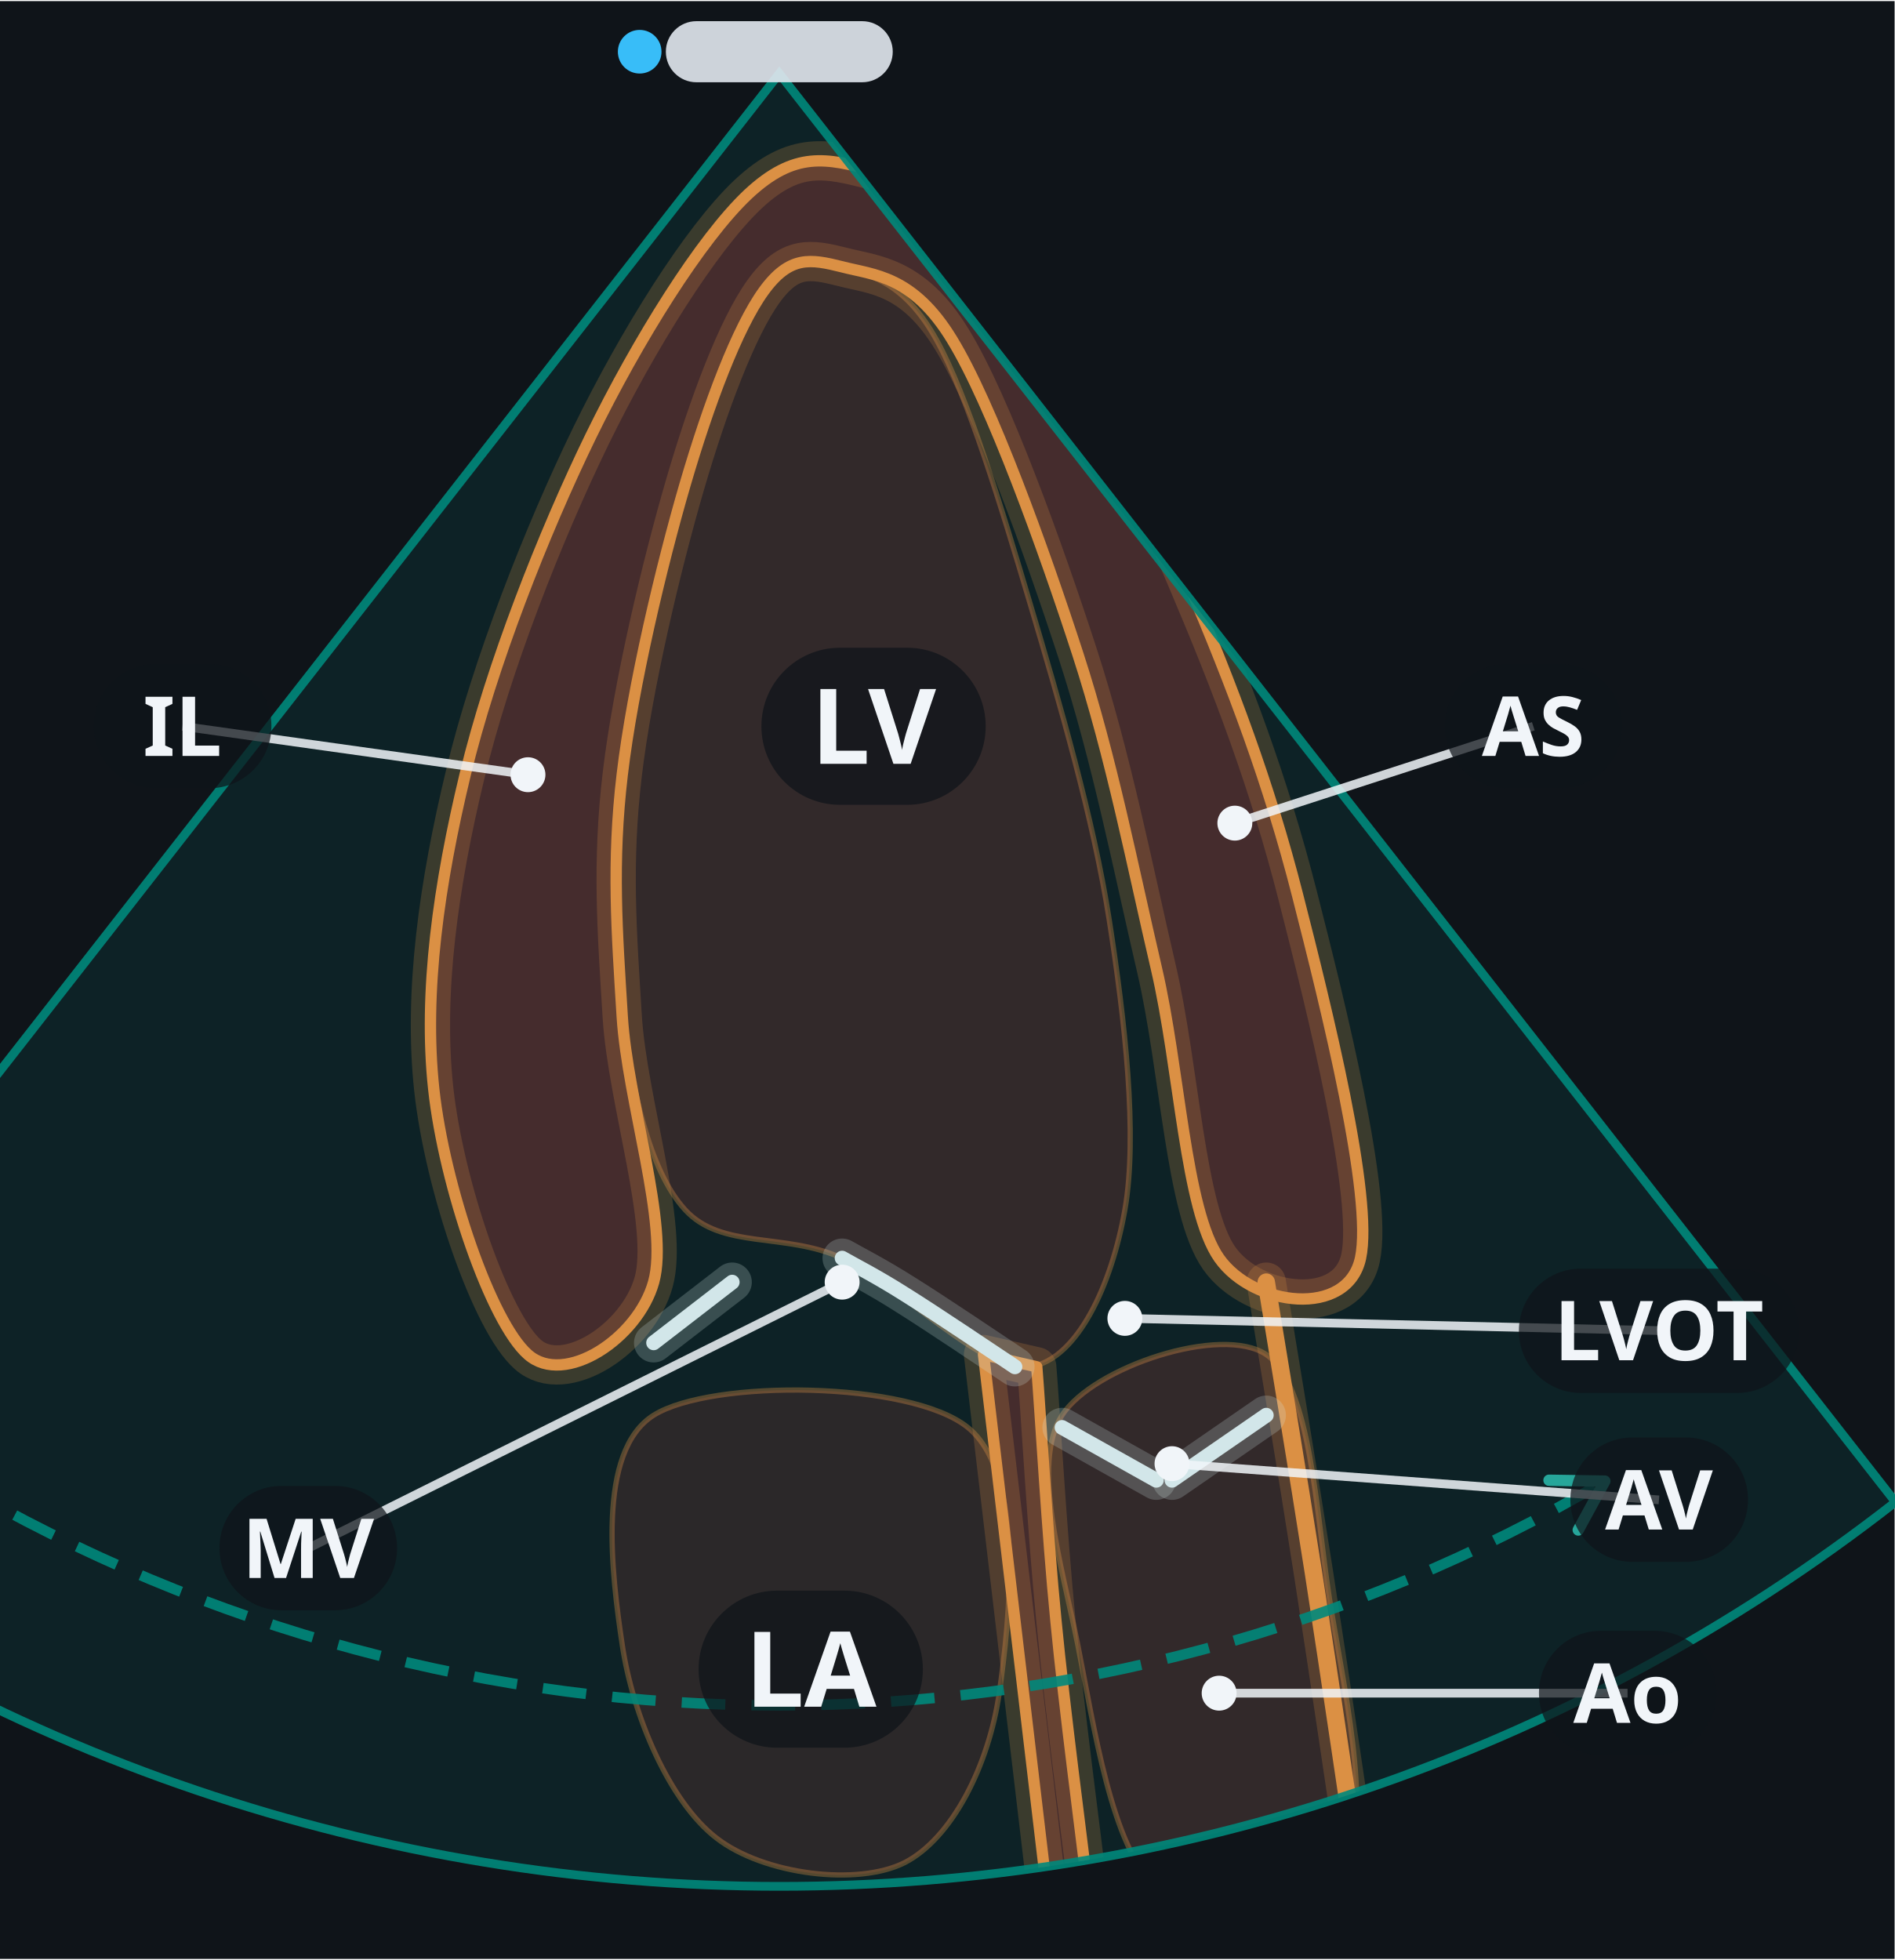
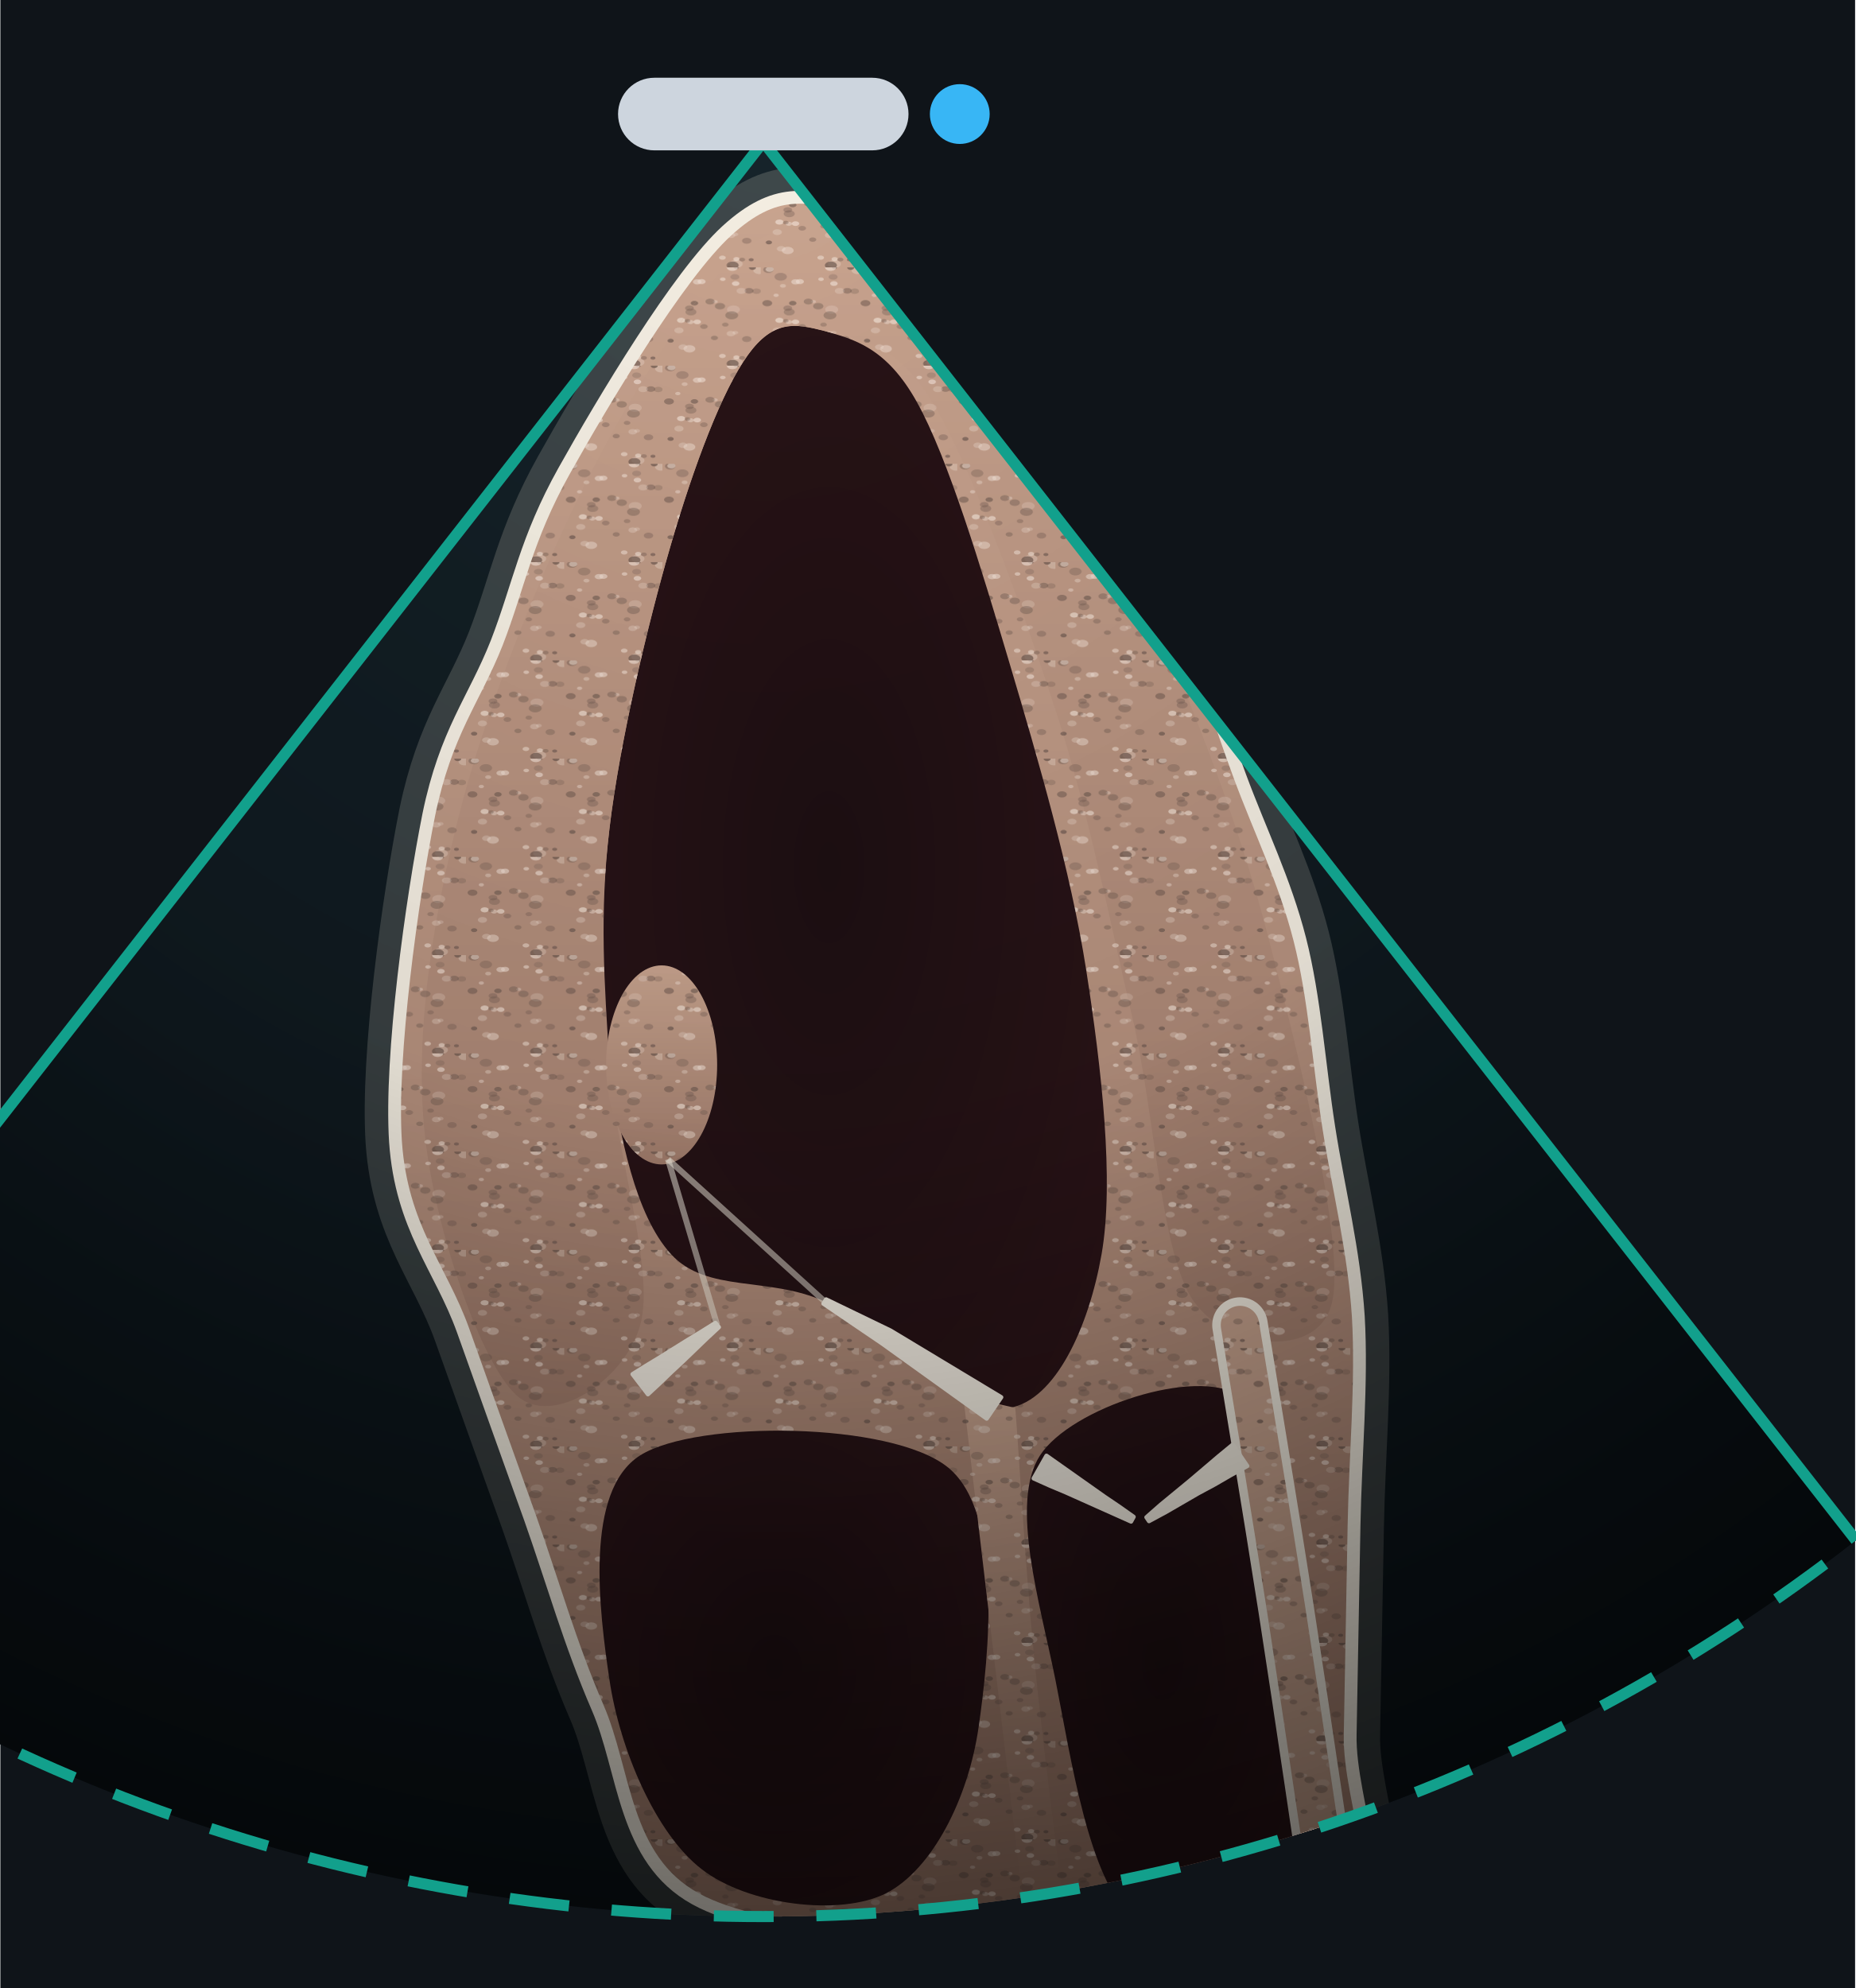
- <svg xmlns="http://www.w3.org/2000/svg" width="434" height="449" viewBox="167.0 0.0 434.2 448.7">
+ <svg xmlns="http://www.w3.org/2000/svg" width="434" height="465" viewBox="167.0 -16.6 434.2 465.4">
  <defs>
    <clipPath id="sector">
      <path d="M 345.6 16.6 L 89.8 344.0 A 415.5 415.5 0 0 0 601.4 344.0 Z" />
    </clipPath>
+     <radialGradient id="bg" gradientUnits="userSpaceOnUse" cx="345.6" cy="16.6" r="415.5">
+       <stop offset="0" stop-color="#16232A" />
+       <stop offset="1" stop-color="#0A1217" />
+     </radialGradient>
+     <radialGradient id="depth" gradientUnits="userSpaceOnUse" cx="345.6" cy="16.6" r="415.5">
+       <stop offset="0" stop-color="#000" stop-opacity="0" />
+       <stop offset="0.55" stop-color="#000" stop-opacity="0.08" />
+       <stop offset="1" stop-color="#000" stop-opacity="0.55" />
+     </radialGradient>
+     <linearGradient id="myoG" x1="0" y1="0" x2="0" y2="1">
+       <stop offset="0" stop-color="#C9A48F" />
+       <stop offset="1" stop-color="#A47F6E" />
+     </linearGradient>
+     <linearGradient id="liverG" x1="0" y1="0" x2="0" y2="1">
+       <stop offset="0" stop-color="#8A7A5C" />
+       <stop offset="1" stop-color="#6B5F49" />
+     </linearGradient>
+     <radialGradient id="bloodR" cx="0.5" cy="0.5" r="0.7">
+       <stop offset="0" stop-color="#0B1622" />
+       <stop offset="1" stop-color="#10253A" />
+     </radialGradient>
+     <radialGradient id="bloodL" cx="0.45" cy="0.5" r="0.7">
+       <stop offset="0" stop-color="#1D0F12" />
+       <stop offset="1" stop-color="#2C1418" />
+     </radialGradient>
+     <pattern id="myoS" width="23" height="23" patternUnits="userSpaceOnUse">
+       <ellipse cx="9.16" cy="3.33" rx="0.94" ry="0.59" fill="#F0DED2" fill-opacity="0.60" />
+       <ellipse cx="14.71" cy="13.40" rx="0.77" ry="0.48" fill="#6F5A51" fill-opacity="0.35" />
+       <ellipse cx="16.62" cy="9.87" rx="1.52" ry="0.95" fill="#F0DED2" fill-opacity="0.26" />
+       <ellipse cx="12.17" cy="16.50" rx="0.83" ry="0.52" fill="#6F5A51" fill-opacity="0.40" />
+       <ellipse cx="4.80" cy="18.65" rx="1.02" ry="0.64" fill="#F0DED2" fill-opacity="0.34" />
+       <ellipse cx="17.27" cy="0.00" rx="0.61" ry="0.38" fill="#6F5A51" fill-opacity="0.68" />
+       <ellipse cx="17.06" cy="15.27" rx="0.68" ry="0.42" fill="#F0DED2" fill-opacity="0.28" />
+       <ellipse cx="1.81" cy="0.54" rx="1.23" ry="0.77" fill="#6F5A51" fill-opacity="0.41" />
+       <ellipse cx="3.60" cy="6.53" rx="0.62" ry="0.39" fill="#F0DED2" fill-opacity="0.47" />
+       <ellipse cx="4.67" cy="2.20" rx="1.45" ry="0.91" fill="#6F5A51" fill-opacity="0.33" />
+       <ellipse cx="17.26" cy="22.19" rx="1.52" ry="0.95" fill="#F0DED2" fill-opacity="0.33" />
+       <ellipse cx="1.53" cy="8.38" rx="1.15" ry="0.72" fill="#6F5A51" fill-opacity="0.54" />
+       <ellipse cx="22.68" cy="0.69" rx="1.42" ry="0.89" fill="#F0DED2" fill-opacity="0.36" />
+       <ellipse cx="9.71" cy="13.84" rx="0.89" ry="0.56" fill="#6F5A51" fill-opacity="0.36" />
+       <ellipse cx="8.14" cy="12.75" rx="0.88" ry="0.55" fill="#F0DED2" fill-opacity="0.66" />
+       <ellipse cx="7.49" cy="8.38" rx="0.87" ry="0.54" fill="#6F5A51" fill-opacity="0.61" />
+       <ellipse cx="16.36" cy="0.01" rx="1.30" ry="0.81" fill="#F0DED2" fill-opacity="0.66" />
+       <ellipse cx="16.95" cy="2.24" rx="1.05" ry="0.66" fill="#6F5A51" fill-opacity="0.26" />
+       <ellipse cx="3.86" cy="14.75" rx="1.08" ry="0.68" fill="#F0DED2" fill-opacity="0.34" />
+       <ellipse cx="16.21" cy="11.22" rx="1.51" ry="0.94" fill="#6F5A51" fill-opacity="0.41" />
+       <ellipse cx="17.32" cy="21.05" rx="0.74" ry="0.46" fill="#F0DED2" fill-opacity="0.62" />
+       <ellipse cx="20.27" cy="5.48" rx="1.05" ry="0.66" fill="#6F5A51" fill-opacity="0.46" />
+       <ellipse cx="6.58" cy="12.79" rx="0.76" ry="0.47" fill="#F0DED2" fill-opacity="0.50" />
+       <ellipse cx="22.01" cy="5.58" rx="1.03" ry="0.64" fill="#6F5A51" fill-opacity="0.28" />
+       <ellipse cx="12.36" cy="8.01" rx="0.58" ry="0.36" fill="#F0DED2" fill-opacity="0.38" />
+       <ellipse cx="21.07" cy="0.08" rx="0.81" ry="0.51" fill="#6F5A51" fill-opacity="0.70" />
+       <ellipse cx="4.38" cy="12.39" rx="0.96" ry="0.60" fill="#F0DED2" fill-opacity="0.70" />
+       <ellipse cx="18.65" cy="21.18" rx="0.71" ry="0.44" fill="#6F5A51" fill-opacity="0.38" />
+       <ellipse cx="16.04" cy="15.49" rx="1.02" ry="0.64" fill="#F0DED2" fill-opacity="0.33" />
+       <ellipse cx="1.91" cy="17.16" rx="0.73" ry="0.46" fill="#6F5A51" fill-opacity="0.68" />
+       <ellipse cx="17.14" cy="3.79" rx="0.88" ry="0.55" fill="#F0DED2" fill-opacity="0.65" />
+       <ellipse cx="19.73" cy="16.78" rx="1.11" ry="0.69" fill="#6F5A51" fill-opacity="0.36" />
+       <ellipse cx="14.04" cy="20.73" rx="0.78" ry="0.49" fill="#F0DED2" fill-opacity="0.57" />
+       <ellipse cx="6.67" cy="10.44" rx="1.29" ry="0.81" fill="#6F5A51" fill-opacity="0.34" />
+       <ellipse cx="8.14" cy="3.39" rx="1.00" ry="0.62" fill="#F0DED2" fill-opacity="0.56" />
+       <ellipse cx="20.77" cy="21.22" rx="0.59" ry="0.37" fill="#6F5A51" fill-opacity="0.64" />
+       <ellipse cx="6.32" cy="19.05" rx="1.38" ry="0.86" fill="#F0DED2" fill-opacity="0.50" />
+       <ellipse cx="11.15" cy="8.00" rx="1.09" ry="0.68" fill="#6F5A51" fill-opacity="0.41" />
+       <ellipse cx="2.10" cy="0.47" rx="0.96" ry="0.60" fill="#F0DED2" fill-opacity="0.53" />
+       <ellipse cx="6.33" cy="9.54" rx="1.03" ry="0.64" fill="#6F5A51" fill-opacity="0.36" />
+       <ellipse cx="5.20" cy="4.33" rx="0.70" ry="0.44" fill="#F0DED2" fill-opacity="0.40" />
+       <ellipse cx="13.47" cy="9.08" rx="1.21" ry="0.76" fill="#6F5A51" fill-opacity="0.41" />
+       <ellipse cx="18.46" cy="5.51" rx="1.12" ry="0.70" fill="#F0DED2" fill-opacity="0.29" />
+       <ellipse cx="5.85" cy="12.50" rx="0.67" ry="0.42" fill="#6F5A51" fill-opacity="0.38" />
+       <ellipse cx="14.12" cy="2.77" rx="0.66" ry="0.41" fill="#F0DED2" fill-opacity="0.59" />
+       <ellipse cx="16.43" cy="22.52" rx="1.41" ry="0.88" fill="#6F5A51" fill-opacity="0.70" />
+     </pattern>
+     <pattern id="liverS" width="27" height="27" patternUnits="userSpaceOnUse">
+       <ellipse cx="2.16" cy="15.33" rx="0.94" ry="0.59" fill="#B3A585" fill-opacity="0.60" />
+       <ellipse cx="25.71" cy="11.40" rx="0.77" ry="0.48" fill="#4E4434" fill-opacity="0.35" />
+       <ellipse cx="4.62" cy="21.87" rx="1.52" ry="0.95" fill="#B3A585" fill-opacity="0.26" />
+       <ellipse cx="1.17" cy="10.50" rx="0.83" ry="0.52" fill="#4E4434" fill-opacity="0.40" />
+       <ellipse cx="26.80" cy="18.65" rx="1.02" ry="0.64" fill="#B3A585" fill-opacity="0.34" />
+       <ellipse cx="10.27" cy="18.00" rx="0.61" ry="0.38" fill="#4E4434" fill-opacity="0.68" />
+       <ellipse cx="1.06" cy="23.27" rx="0.68" ry="0.42" fill="#B3A585" fill-opacity="0.28" />
+       <ellipse cx="1.81" cy="14.54" rx="1.23" ry="0.77" fill="#4E4434" fill-opacity="0.41" />
+       <ellipse cx="14.60" cy="0.53" rx="0.62" ry="0.39" fill="#B3A585" fill-opacity="0.47" />
+       <ellipse cx="24.67" cy="8.20" rx="1.45" ry="0.91" fill="#4E4434" fill-opacity="0.33" />
+       <ellipse cx="12.26" cy="13.19" rx="1.52" ry="0.95" fill="#B3A585" fill-opacity="0.33" />
+       <ellipse cx="4.53" cy="1.38" rx="1.15" ry="0.72" fill="#4E4434" fill-opacity="0.54" />
+       <ellipse cx="21.68" cy="23.69" rx="1.42" ry="0.89" fill="#B3A585" fill-opacity="0.36" />
+       <ellipse cx="18.71" cy="3.84" rx="0.89" ry="0.56" fill="#4E4434" fill-opacity="0.36" />
+       <ellipse cx="1.14" cy="3.75" rx="0.88" ry="0.55" fill="#B3A585" fill-opacity="0.66" />
+       <ellipse cx="22.49" cy="25.38" rx="0.87" ry="0.54" fill="#4E4434" fill-opacity="0.61" />
+       <ellipse cx="16.36" cy="14.01" rx="1.30" ry="0.81" fill="#B3A585" fill-opacity="0.66" />
+       <ellipse cx="7.95" cy="17.24" rx="1.05" ry="0.66" fill="#4E4434" fill-opacity="0.26" />
+       <ellipse cx="5.86" cy="10.75" rx="1.08" ry="0.68" fill="#B3A585" fill-opacity="0.34" />
+       <ellipse cx="14.21" cy="24.22" rx="1.51" ry="0.94" fill="#4E4434" fill-opacity="0.41" />
+       <ellipse cx="6.32" cy="4.05" rx="0.74" ry="0.46" fill="#B3A585" fill-opacity="0.62" />
+       <ellipse cx="15.27" cy="1.48" rx="1.05" ry="0.66" fill="#4E4434" fill-opacity="0.46" />
+       <ellipse cx="26.58" cy="17.79" rx="0.76" ry="0.47" fill="#B3A585" fill-opacity="0.50" />
+       <ellipse cx="2.01" cy="0.58" rx="1.03" ry="0.64" fill="#4E4434" fill-opacity="0.28" />
+       <ellipse cx="19.36" cy="11.01" rx="0.58" ry="0.36" fill="#B3A585" fill-opacity="0.38" />
+       <ellipse cx="7.07" cy="13.08" rx="0.81" ry="0.51" fill="#4E4434" fill-opacity="0.70" />
+       <ellipse cx="5.38" cy="12.39" rx="0.96" ry="0.60" fill="#B3A585" fill-opacity="0.70" />
+       <ellipse cx="16.65" cy="26.18" rx="0.71" ry="0.44" fill="#4E4434" fill-opacity="0.38" />
+       <ellipse cx="14.04" cy="8.49" rx="1.02" ry="0.64" fill="#B3A585" fill-opacity="0.33" />
+       <ellipse cx="14.91" cy="21.16" rx="0.73" ry="0.46" fill="#4E4434" fill-opacity="0.68" />
+       <ellipse cx="26.14" cy="13.79" rx="0.88" ry="0.55" fill="#B3A585" fill-opacity="0.65" />
+       <ellipse cx="26.73" cy="7.78" rx="1.11" ry="0.69" fill="#4E4434" fill-opacity="0.36" />
+       <ellipse cx="16.04" cy="24.73" rx="0.78" ry="0.49" fill="#B3A585" fill-opacity="0.57" />
+       <ellipse cx="26.67" cy="3.44" rx="1.29" ry="0.81" fill="#4E4434" fill-opacity="0.34" />
+       <ellipse cx="8.14" cy="22.39" rx="1.00" ry="0.62" fill="#B3A585" fill-opacity="0.56" />
+       <ellipse cx="18.77" cy="2.22" rx="0.59" ry="0.37" fill="#4E4434" fill-opacity="0.64" />
+       <ellipse cx="24.32" cy="18.05" rx="1.38" ry="0.86" fill="#B3A585" fill-opacity="0.50" />
+       <ellipse cx="3.15" cy="20.00" rx="1.09" ry="0.68" fill="#4E4434" fill-opacity="0.41" />
+       <ellipse cx="26.10" cy="20.47" rx="0.96" ry="0.60" fill="#B3A585" fill-opacity="0.53" />
+       <ellipse cx="16.33" cy="19.54" rx="1.03" ry="0.64" fill="#4E4434" fill-opacity="0.36" />
+       <ellipse cx="22.20" cy="7.33" rx="0.70" ry="0.44" fill="#B3A585" fill-opacity="0.40" />
+       <ellipse cx="21.47" cy="21.08" rx="1.21" ry="0.76" fill="#4E4434" fill-opacity="0.41" />
+       <ellipse cx="0.46" cy="13.51" rx="1.12" ry="0.70" fill="#B3A585" fill-opacity="0.29" />
+       <ellipse cx="8.85" cy="22.50" rx="0.67" ry="0.42" fill="#4E4434" fill-opacity="0.38" />
+       <ellipse cx="20.12" cy="22.77" rx="0.66" ry="0.41" fill="#B3A585" fill-opacity="0.59" />
+       <ellipse cx="16.43" cy="2.52" rx="1.41" ry="0.88" fill="#4E4434" fill-opacity="0.70" />
+       <ellipse cx="10.22" cy="26.43" rx="0.60" ry="0.38" fill="#B3A585" fill-opacity="0.38" />
+       <ellipse cx="25.29" cy="19.70" rx="0.95" ry="0.59" fill="#4E4434" fill-opacity="0.42" />
+       <ellipse cx="11.56" cy="15.85" rx="0.70" ry="0.44" fill="#B3A585" fill-opacity="0.44" />
+       <ellipse cx="26.03" cy="8.96" rx="0.89" ry="0.56" fill="#4E4434" fill-opacity="0.25" />
+       <ellipse cx="12.98" cy="21.07" rx="0.92" ry="0.57" fill="#B3A585" fill-opacity="0.38" />
+       <ellipse cx="24.69" cy="13.38" rx="0.87" ry="0.54" fill="#4E4434" fill-opacity="0.30" />
+       <ellipse cx="8.76" cy="5.97" rx="0.90" ry="0.56" fill="#B3A585" fill-opacity="0.64" />
+       <ellipse cx="17.35" cy="14.44" rx="1.13" ry="0.71" fill="#4E4434" fill-opacity="0.38" />
+     </pattern>
  </defs>
-   <rect x="167.0" y="0.0" width="434.2" height="448.7" fill="#0F1419" />
+   <rect x="167.0" y="-16.6" width="434.2" height="465.4" fill="#0F1419" />
  <g clip-path="url(#sector)">
-     <path d="M 342.0 66.5 C 348.0 58.2 353.4 59.1 360.0 60.9 C 366.6 62.8 374.4 64.6 381.6 77.6 C 388.8 90.5 396.6 116.3 403.2 138.5 C 409.8 160.7 417.6 187.4 421.2 210.5 C 424.8 233.6 427.8 259.9 424.8 277.0 C 421.8 294.1 414.0 311.2 403.2 313.0 C 392.4 314.9 373.2 294.1 360.0 288.1 C 346.8 282.1 332.4 286.2 324.0 277.0 C 315.6 267.8 312.0 249.3 309.6 232.7 C 307.2 216.1 307.2 197.6 309.6 177.3 C 312.0 157.0 318.6 129.3 324.0 110.8 C 329.4 92.3 336.0 74.8 342.0 66.5 Z" fill="#E53935" fill-opacity="0.2" stroke="#FB923C" stroke-opacity="0.35" stroke-width="1.2" />
-     <path d="M 316.8 324.1 C 330.0 315.8 375.6 316.2 388.8 326.9 C 402.0 337.5 398.4 371.2 396.0 387.8 C 393.6 404.4 385.2 421.0 374.4 426.6 C 363.6 432.1 342.0 429.4 331.2 421.0 C 320.4 412.7 312.0 392.9 309.6 376.7 C 307.2 360.6 303.6 332.4 316.8 324.1 Z" fill="#E53935" fill-opacity="0.16" stroke="#FB923C" stroke-opacity="0.35" stroke-width="1.2" />
-     <path d="M 410.4 324.1 C 417.6 313.0 447.0 303.3 457.2 310.2 C 467.4 317.2 468.6 346.3 471.6 365.6 C 474.6 385.0 481.8 415.5 475.2 426.6 C 468.6 437.7 442.2 440.4 432.0 432.1 C 421.8 423.8 417.6 394.7 414.0 376.7 C 410.4 358.7 403.2 335.2 410.4 324.1 Z" fill="#E53935" fill-opacity="0.2" stroke="#FB923C" stroke-opacity="0.35" stroke-width="1.2" />
-     <path d="M 288.0 310.2 C 279.6 302.9 268.8 271.5 266.4 249.3 C 264.0 227.1 267.6 202.2 273.6 177.3 C 279.6 152.3 291.6 121.9 302.4 99.7 C 313.2 77.6 327.6 54.5 338.4 44.3 C 349.2 34.2 356.4 36.0 367.2 38.8 C 378.0 41.5 391.2 45.2 403.2 60.9 C 415.2 76.6 429.0 109.0 439.2 133.0 C 449.4 157.0 457.8 179.1 464.4 205.0 C 471.0 230.8 481.8 274.2 478.8 288.1 C 475.8 301.9 454.2 299.2 446.4 288.1 C 438.6 277.0 437.4 244.7 432.0 221.6 C 426.6 198.5 421.8 173.6 414.0 149.6 C 406.2 125.6 394.2 92.3 385.2 77.6 C 376.2 62.8 367.2 62.8 360.0 60.9 C 352.8 59.1 348.0 58.2 342.0 66.5 C 336.0 74.8 329.4 92.3 324.0 110.8 C 318.6 129.3 312.0 157.0 309.6 177.3 C 307.2 197.6 308.4 213.3 309.6 232.7 C 310.8 252.1 320.4 280.7 316.8 293.6 C 313.2 306.5 296.4 317.6 288.0 310.2 Z" fill="#E53935" fill-opacity="0.3" stroke="#FB923C" stroke-opacity="0.22" stroke-width="9.0" stroke-linejoin="round" stroke-linecap="round" />
-     <path d="M 288.0 310.2 C 279.6 302.9 268.8 271.5 266.4 249.3 C 264.0 227.1 267.6 202.2 273.6 177.3 C 279.6 152.3 291.6 121.9 302.4 99.7 C 313.2 77.6 327.6 54.5 338.4 44.3 C 349.2 34.2 356.4 36.0 367.2 38.8 C 378.0 41.5 391.2 45.2 403.2 60.9 C 415.2 76.6 429.0 109.0 439.2 133.0 C 449.4 157.0 457.8 179.1 464.4 205.0 C 471.0 230.8 481.8 274.2 478.8 288.1 C 475.8 301.9 454.2 299.2 446.4 288.1 C 438.6 277.0 437.4 244.7 432.0 221.6 C 426.6 198.5 421.8 173.6 414.0 149.6 C 406.2 125.6 394.2 92.3 385.2 77.6 C 376.2 62.8 367.2 62.8 360.0 60.9 C 352.8 59.1 348.0 58.2 342.0 66.5 C 336.0 74.8 329.4 92.3 324.0 110.8 C 318.6 129.3 312.0 157.0 309.6 177.3 C 307.2 197.6 308.4 213.3 309.6 232.7 C 310.8 252.1 320.4 280.7 316.8 293.6 C 313.2 306.5 296.4 317.6 288.0 310.2 Z" fill="none" stroke="#FB923C" stroke-width="2.6" stroke-linejoin="round" stroke-linecap="round" />
-     <path d="M 392.4 310.2 C 393.6 320.4 397.2 350.9 399.6 371.2 C 402.0 391.5 405.6 422.0 406.8 432.1 L 416.2 432.1 C 415.0 422.0 410.9 391.0 409.0 371.2 C 407.0 351.3 405.4 322.7 404.6 313.0 Z" fill="#E53935" fill-opacity="0.3" stroke="#FB923C" stroke-opacity="0.22" stroke-width="9.0" stroke-linejoin="round" stroke-linecap="round" />
-     <path d="M 392.4 310.2 C 393.6 320.4 397.2 350.9 399.6 371.2 C 402.0 391.5 405.6 422.0 406.8 432.1 L 416.2 432.1 C 415.0 422.0 410.9 391.0 409.0 371.2 C 407.0 351.3 405.4 322.7 404.6 313.0 Z" fill="none" stroke="#FB923C" stroke-width="2.6" stroke-linejoin="round" stroke-linecap="round" />
-     <path d="M 457.2 293.6 C 459.0 304.7 464.4 337.0 468.0 360.1 C 471.6 383.2 477.0 420.1 478.8 432.1" fill="none" fill-opacity="0.0" stroke="#FB923C" stroke-opacity="0.22" stroke-width="9.0" stroke-linejoin="round" stroke-linecap="round" />
-     <path d="M 457.2 293.6 C 459.0 304.7 464.4 337.0 468.0 360.1 C 471.6 383.2 477.0 420.1 478.8 432.1" fill="none" stroke="#FB923C" stroke-width="4" stroke-linejoin="round" stroke-linecap="round" />
-     <path d="M 399.6 313.0 C 395.4 310.2 381.0 300.5 374.4 296.4 C 367.8 292.2 362.4 289.5 360.0 288.1" fill="none" fill-opacity="0.0" stroke="#F1F5F9" stroke-opacity="0.22" stroke-width="9.0" stroke-linejoin="round" stroke-linecap="round" />
-     <path d="M 399.6 313.0 C 395.4 310.2 381.0 300.5 374.4 296.4 C 367.8 292.2 362.4 289.5 360.0 288.1" fill="none" stroke="#F1F5F9" stroke-width="3.4" stroke-linejoin="round" stroke-linecap="round" />
-     <path d="M 316.8 307.5 L 334.8 293.6" fill="none" fill-opacity="0.0" stroke="#F1F5F9" stroke-opacity="0.22" stroke-width="9.0" stroke-linejoin="round" stroke-linecap="round" />
-     <path d="M 316.8 307.5 L 334.8 293.6" fill="none" stroke="#F1F5F9" stroke-width="3.4" stroke-linejoin="round" stroke-linecap="round" />
-     <path d="M 410.4 326.9 L 432.0 339.0" fill="none" fill-opacity="0.0" stroke="#F1F5F9" stroke-opacity="0.22" stroke-width="9.0" stroke-linejoin="round" stroke-linecap="round" />
-     <path d="M 410.4 326.9 L 432.0 339.0" fill="none" stroke="#F1F5F9" stroke-width="3.4" stroke-linejoin="round" stroke-linecap="round" />
-     <path d="M 457.2 324.1 L 435.6 339.0" fill="none" fill-opacity="0.0" stroke="#F1F5F9" stroke-opacity="0.22" stroke-width="9.0" stroke-linejoin="round" stroke-linecap="round" />
-     <path d="M 457.2 324.1 L 435.6 339.0" fill="none" stroke="#F1F5F9" stroke-width="3.4" stroke-linejoin="round" stroke-linecap="round" />
+     <path d="M 345.6 16.6 L 89.8 344.0 A 415.5 415.5 0 0 0 601.4 344.0 Z" fill="url(#bg)" />
+     <path d="M 259.5 250.7 C 258.2 230.6 263.4 193.6 267.3 174.1 C 271.3 154.7 277.9 147.3 283.2 133.9 C 288.4 120.5 290.0 109.7 299.0 93.6 C 308.0 77.5 325.7 47.8 337.1 37.4 C 348.4 27.1 355.7 29.0 367.0 31.8 C 378.2 34.6 394.9 44.2 404.4 54.0 C 413.9 63.9 417.3 78.4 423.8 90.6 C 430.3 102.8 437.6 114.8 443.2 127.2 C 448.7 139.6 452.5 152.6 457.2 165.2 C 461.9 177.9 467.7 189.6 471.2 203.3 C 474.7 217.0 475.7 232.7 478.0 247.4 C 480.3 262.1 483.9 276.1 484.9 291.6 C 485.8 307.1 484.2 324.2 483.9 340.5 C 483.6 356.8 483.3 373.1 483.0 389.4 C 482.6 405.7 494.5 430.1 482.0 438.3 C 469.5 446.6 433.3 440.8 407.9 439.0 C 382.5 437.3 346.5 437.2 329.7 427.9 C 312.8 418.6 313.3 398.0 306.8 383.1 C 300.4 368.3 296.3 353.7 291.1 339.0 C 285.8 324.3 280.6 309.6 275.3 294.8 C 270.0 280.1 260.9 270.8 259.5 250.7 Z" fill="none" stroke="#F4EEE2" stroke-opacity="0.18" stroke-width="14" stroke-linejoin="round" />
+     <path d="M 259.5 250.7 C 258.2 230.6 263.4 193.6 267.3 174.1 C 271.3 154.7 277.9 147.3 283.2 133.9 C 288.4 120.5 290.0 109.7 299.0 93.6 C 308.0 77.5 325.7 47.8 337.1 37.4 C 348.4 27.1 355.7 29.0 367.0 31.8 C 378.2 34.6 394.9 44.2 404.4 54.0 C 413.9 63.9 417.3 78.4 423.8 90.6 C 430.3 102.8 437.6 114.8 443.2 127.2 C 448.7 139.6 452.5 152.6 457.2 165.2 C 461.9 177.9 467.7 189.6 471.2 203.3 C 474.7 217.0 475.7 232.7 478.0 247.4 C 480.3 262.1 483.9 276.1 484.9 291.6 C 485.8 307.1 484.2 324.2 483.9 340.5 C 483.6 356.8 483.3 373.1 483.0 389.4 C 482.6 405.7 494.5 430.1 482.0 438.3 C 469.5 446.6 433.3 440.8 407.9 439.0 C 382.5 437.3 346.5 437.2 329.7 427.9 C 312.8 418.6 313.3 398.0 306.8 383.1 C 300.4 368.3 296.3 353.7 291.1 339.0 C 285.8 324.3 280.6 309.6 275.3 294.8 C 270.0 280.1 260.9 270.8 259.5 250.7 Z" fill="url(#myoG)" />
+     <path d="M 259.5 250.7 C 258.2 230.6 263.4 193.6 267.3 174.1 C 271.3 154.7 277.9 147.3 283.2 133.9 C 288.4 120.5 290.0 109.7 299.0 93.6 C 308.0 77.5 325.7 47.8 337.1 37.4 C 348.4 27.1 355.7 29.0 367.0 31.8 C 378.2 34.6 394.9 44.2 404.4 54.0 C 413.9 63.9 417.3 78.4 423.8 90.6 C 430.3 102.8 437.6 114.8 443.2 127.2 C 448.7 139.6 452.5 152.6 457.2 165.2 C 461.9 177.9 467.7 189.6 471.2 203.3 C 474.7 217.0 475.7 232.7 478.0 247.4 C 480.3 262.1 483.9 276.1 484.9 291.6 C 485.8 307.1 484.2 324.2 483.9 340.5 C 483.6 356.8 483.3 373.1 483.0 389.4 C 482.6 405.7 494.5 430.1 482.0 438.3 C 469.5 446.6 433.3 440.8 407.9 439.0 C 382.5 437.3 346.5 437.2 329.7 427.9 C 312.8 418.6 313.3 398.0 306.8 383.1 C 300.4 368.3 296.3 353.7 291.1 339.0 C 285.8 324.3 280.6 309.6 275.3 294.8 C 270.0 280.1 260.9 270.8 259.5 250.7 Z" fill="url(#myoS)" />
+     <path d="M 259.5 250.7 C 258.2 230.6 263.4 193.6 267.3 174.1 C 271.3 154.7 277.9 147.3 283.2 133.9 C 288.4 120.5 290.0 109.7 299.0 93.6 C 308.0 77.5 325.7 47.8 337.1 37.4 C 348.4 27.1 355.7 29.0 367.0 31.8 C 378.2 34.6 394.9 44.2 404.4 54.0 C 413.9 63.9 417.3 78.4 423.8 90.6 C 430.3 102.8 437.6 114.8 443.2 127.2 C 448.7 139.6 452.5 152.6 457.2 165.2 C 461.9 177.9 467.7 189.6 471.2 203.3 C 474.7 217.0 475.7 232.7 478.0 247.4 C 480.3 262.1 483.9 276.1 484.9 291.6 C 485.8 307.1 484.2 324.2 483.9 340.5 C 483.6 356.8 483.3 373.1 483.0 389.4 C 482.6 405.7 494.5 430.1 482.0 438.3 C 469.5 446.6 433.3 440.8 407.9 439.0 C 382.5 437.3 346.5 437.2 329.7 427.9 C 312.8 418.6 313.3 398.0 306.8 383.1 C 300.4 368.3 296.3 353.7 291.1 339.0 C 285.8 324.3 280.6 309.6 275.3 294.8 C 270.0 280.1 260.9 270.8 259.5 250.7 Z" fill="none" stroke="#F4EEE2" stroke-width="3" stroke-linejoin="round" />
+     <path d="M 342.0 66.5 C 348.0 58.2 353.4 59.1 360.0 60.9 C 366.6 62.8 374.4 64.6 381.6 77.6 C 388.8 90.5 396.6 116.3 403.2 138.5 C 409.8 160.7 417.6 187.4 421.2 210.5 C 424.8 233.6 427.8 259.9 424.8 277.0 C 421.8 294.1 414.0 311.2 403.2 313.0 C 392.4 314.9 373.2 294.1 360.0 288.1 C 346.8 282.1 332.4 286.2 324.0 277.0 C 315.6 267.8 312.0 249.3 309.6 232.7 C 307.2 216.1 307.2 197.6 309.6 177.3 C 312.0 157.0 318.6 129.3 324.0 110.8 C 329.4 92.3 336.0 74.8 342.0 66.5 Z" fill="url(#bloodL)" />
+     <path d="M 316.8 324.1 C 330.0 315.8 375.6 316.2 388.8 326.9 C 402.0 337.5 398.4 371.2 396.0 387.8 C 393.6 404.4 385.2 421.0 374.4 426.6 C 363.6 432.1 342.0 429.4 331.2 421.0 C 320.4 412.7 312.0 392.9 309.6 376.7 C 307.2 360.6 303.6 332.4 316.8 324.1 Z" fill="url(#bloodL)" />
+     <path d="M 410.4 324.1 C 417.6 313.0 447.0 303.3 457.2 310.2 C 467.4 317.2 468.6 346.3 471.6 365.6 C 474.6 385.0 481.8 415.5 475.2 426.6 C 468.6 437.7 442.2 440.4 432.0 432.1 C 421.8 423.8 417.6 394.7 414.0 376.7 C 410.4 358.7 403.2 335.2 410.4 324.1 Z" fill="url(#bloodL)" />
+     <path d="M 288.0 310.2 C 279.6 302.9 268.8 271.5 266.4 249.3 C 264.0 227.1 267.6 202.2 273.6 177.3 C 279.6 152.3 291.6 121.9 302.4 99.7 C 313.2 77.6 327.6 54.5 338.4 44.3 C 349.2 34.2 356.4 36.0 367.2 38.8 C 378.0 41.5 391.2 45.2 403.2 60.9 C 415.2 76.6 429.0 109.0 439.2 133.0 C 449.4 157.0 457.8 179.1 464.4 205.0 C 471.0 230.8 481.8 274.2 478.8 288.1 C 475.8 301.9 454.2 299.2 446.4 288.1 C 438.6 277.0 437.4 244.7 432.0 221.6 C 426.6 198.5 421.8 173.6 414.0 149.6 C 406.2 125.6 394.2 92.3 385.2 77.6 C 376.2 62.8 367.2 62.8 360.0 60.9 C 352.8 59.1 348.0 58.2 342.0 66.5 C 336.0 74.8 329.4 92.3 324.0 110.8 C 318.6 129.3 312.0 157.0 309.6 177.3 C 307.2 197.6 308.4 213.3 309.6 232.7 C 310.8 252.1 320.4 280.7 316.8 293.6 C 313.2 306.5 296.4 317.6 288.0 310.2 Z" fill="url(#myoG)" />
+     <path d="M 288.0 310.2 C 279.6 302.9 268.8 271.5 266.4 249.3 C 264.0 227.1 267.6 202.2 273.6 177.3 C 279.6 152.3 291.6 121.9 302.4 99.7 C 313.2 77.6 327.6 54.5 338.4 44.3 C 349.2 34.2 356.4 36.0 367.2 38.8 C 378.0 41.5 391.2 45.2 403.2 60.9 C 415.2 76.6 429.0 109.0 439.2 133.0 C 449.4 157.0 457.8 179.1 464.4 205.0 C 471.0 230.8 481.8 274.2 478.8 288.1 C 475.8 301.9 454.2 299.2 446.4 288.1 C 438.6 277.0 437.4 244.7 432.0 221.6 C 426.6 198.5 421.8 173.6 414.0 149.6 C 406.2 125.6 394.2 92.3 385.2 77.6 C 376.2 62.8 367.2 62.8 360.0 60.9 C 352.8 59.1 348.0 58.2 342.0 66.5 C 336.0 74.8 329.4 92.3 324.0 110.8 C 318.6 129.3 312.0 157.0 309.6 177.3 C 307.2 197.6 308.4 213.3 309.6 232.7 C 310.8 252.1 320.4 280.7 316.8 293.6 C 313.2 306.5 296.4 317.6 288.0 310.2 Z" fill="url(#myoS)" />
+     <path d="M 392.4 310.2 C 393.6 320.4 397.2 350.9 399.6 371.2 C 402.0 391.5 405.6 422.0 406.8 432.1 L 416.2 432.1 C 415.0 422.0 410.9 391.0 409.0 371.2 C 407.0 351.3 405.4 322.7 404.6 313.0 Z" fill="url(#myoG)" />
+     <path d="M 392.4 310.2 C 393.6 320.4 397.2 350.9 399.6 371.2 C 402.0 391.5 405.6 422.0 406.8 432.1 L 416.2 432.1 C 415.0 422.0 410.9 391.0 409.0 371.2 C 407.0 351.3 405.4 322.7 404.6 313.0 Z" fill="url(#myoS)" />
+     <path d="M 457.2 293.6 C 459.0 304.7 464.4 337.0 468.0 360.1 C 471.6 383.2 477.0 420.1 478.8 432.1" fill="none" stroke="#F4EEE2" stroke-width="13.0" stroke-linecap="round" stroke-linejoin="round" />
+     <path d="M 457.2 293.6 C 459.0 304.7 464.4 337.0 468.0 360.1 C 471.6 383.2 477.0 420.1 478.8 432.1" fill="none" stroke="#C9A48F" stroke-width="9.0" stroke-linecap="round" stroke-linejoin="round" />
+     <path d="M 457.2 293.6 C 459.0 304.7 464.4 337.0 468.0 360.1 C 471.6 383.2 477.0 420.1 478.8 432.1" fill="none" stroke="url(#myoS)" stroke-width="9.0" stroke-linecap="round" />
+     <path d="M 401.3 310.5 L 375.4 294.9 L 360.3 287.6 L 359.7 288.6 L 373.4 297.9 L 397.9 315.5 Z" fill="#F7F1E6" stroke="#F7F1E6" stroke-width="1" stroke-linejoin="round" />
+     <path d="M 318.6 309.8 L 321.4 307.2 L 324.1 304.6 L 326.9 302.0 L 329.7 299.3 L 332.4 296.7 L 335.2 294.1 L 334.4 293.1 L 331.2 295.1 L 327.9 297.1 L 324.7 299.1 L 321.5 301.1 L 318.2 303.1 L 315.0 305.1 Z" fill="#F7F1E6" stroke="#F7F1E6" stroke-width="1" stroke-linejoin="round" />
+     <path d="M 408.9 329.5 L 412.7 331.2 L 416.5 332.8 L 420.3 334.5 L 424.1 336.2 L 427.9 337.9 L 431.7 339.6 L 432.3 338.5 L 428.9 336.1 L 425.5 333.8 L 422.1 331.4 L 418.7 329.0 L 415.3 326.6 L 411.9 324.2 Z" fill="#F7F1E6" stroke="#F7F1E6" stroke-width="1" stroke-linejoin="round" />
+     <path d="M 455.5 321.6 L 452.1 324.4 L 448.7 327.3 L 445.4 330.1 L 442.0 332.9 L 438.6 335.7 L 435.3 338.6 L 435.9 339.5 L 439.8 337.4 L 443.6 335.2 L 447.4 333.0 L 451.3 330.9 L 455.1 328.7 L 458.9 326.6 Z" fill="#F7F1E6" stroke="#F7F1E6" stroke-width="1" stroke-linejoin="round" />
+     <ellipse cx="321.8" cy="232.7" rx="13.0" ry="23.3" fill="url(#myoG)" />
+     <ellipse cx="321.8" cy="232.7" rx="13.0" ry="23.3" fill="url(#myoS)" />
+     <path d="M 323.3 254.8 L 334.8 293.6" stroke="#F4EEE2" stroke-opacity="0.55" stroke-width="1.4" fill="none" />
+     <path d="M 323.3 254.8 L 360.0 288.1" stroke="#F4EEE2" stroke-opacity="0.55" stroke-width="1.4" fill="none" />
+     <path d="M 345.6 16.6 L 89.8 344.0 A 415.5 415.5 0 0 0 601.4 344.0 Z" fill="url(#depth)" />
  </g>
-   <path d="M 345.6 16.6 L 89.8 344.0 A 415.5 415.5 0 0 0 601.4 344.0 Z" fill="#00897B" fill-opacity="0.13" stroke="#00897B" stroke-opacity="0.9" stroke-width="2" />
-   <path d="M 156.4 339.2 A 373.9 373.9 0 0 0 534.8 339.2" fill="none" stroke="#00897B" stroke-opacity="0.9" stroke-width="2.4" stroke-dasharray="10 6" />
-   <path d="M 528.7 350.4 L 534.8 339.2 L 522.0 339.0" fill="none" stroke="#26A69A" stroke-width="2.6" stroke-linecap="round" stroke-linejoin="round" />
-   <rect x="319.6" y="4.6" width="52" height="14" rx="7" fill="#E2E8F0" fill-opacity="0.9" />
-   <circle cx="313.6" cy="11.6" r="5" fill="#38BDF8" />
-   <path d="M 540.0 387.8 L 446.4 387.8" stroke="#F1F5F9" stroke-opacity="0.85" stroke-width="2" fill="none" />
-   <circle cx="446.4" cy="387.8" r="4" fill="#F1F5F9" />
-   <path d="M 547.2 304.7 L 424.8 301.9" stroke="#F1F5F9" stroke-opacity="0.85" stroke-width="2" fill="none" />
-   <circle cx="424.8" cy="301.9" r="4" fill="#F1F5F9" />
-   <path d="M 547.2 343.5 L 435.6 335.2" stroke="#F1F5F9" stroke-opacity="0.85" stroke-width="2" fill="none" />
-   <circle cx="435.6" cy="335.2" r="4" fill="#F1F5F9" />
-   <path d="M 237.6 354.6 L 360.0 293.6" stroke="#F1F5F9" stroke-opacity="0.85" stroke-width="2" fill="none" />
-   <circle cx="360.0" cy="293.6" r="4" fill="#F1F5F9" />
-   <path d="M 208.8 166.2 L 288.0 177.3" stroke="#F1F5F9" stroke-opacity="0.85" stroke-width="2" fill="none" />
-   <circle cx="288.0" cy="177.3" r="4" fill="#F1F5F9" />
-   <path d="M 518.4 166.2 L 450.0 188.4" stroke="#F1F5F9" stroke-opacity="0.85" stroke-width="2" fill="none" />
-   <circle cx="450.0" cy="188.4" r="4" fill="#F1F5F9" />
-   <rect x="341.5" y="148.2" width="51.4" height="36.0" rx="18.0" fill="#0F1419" fill-opacity="0.72" />
-   <text x="367.2" y="174.8" font-family="sans-serif" font-weight="700" font-size="24" fill="#F1F5F9" text-anchor="middle">LV</text>
-   <rect x="327.1" y="364.3" width="51.4" height="36.0" rx="18.0" fill="#0F1419" fill-opacity="0.72" />
-   <text x="352.8" y="390.9" font-family="sans-serif" font-weight="700" font-size="24" fill="#F1F5F9" text-anchor="middle">LA</text>
-   <rect x="519.7" y="373.5" width="40.7" height="28.5" rx="14.2" fill="#0F1419" fill-opacity="0.72" />
-   <text x="540.0" y="394.6" font-family="sans-serif" font-weight="700" font-size="19" fill="#F1F5F9" text-anchor="middle">Ao</text>
-   <rect x="515.1" y="290.5" width="64.2" height="28.5" rx="14.2" fill="#0F1419" fill-opacity="0.72" />
-   <text x="547.2" y="311.5" font-family="sans-serif" font-weight="700" font-size="19" fill="#F1F5F9" text-anchor="middle">LVOT</text>
-   <rect x="526.9" y="329.2" width="40.7" height="28.5" rx="14.2" fill="#0F1419" fill-opacity="0.72" />
-   <text x="547.2" y="350.3" font-family="sans-serif" font-weight="700" font-size="19" fill="#F1F5F9" text-anchor="middle">AV</text>
-   <rect x="217.3" y="340.3" width="40.7" height="28.5" rx="14.2" fill="#0F1419" fill-opacity="0.72" />
-   <text x="237.6" y="361.4" font-family="sans-serif" font-weight="700" font-size="19" fill="#F1F5F9" text-anchor="middle">MV</text>
-   <rect x="188.5" y="151.9" width="40.7" height="28.5" rx="14.2" fill="#0F1419" fill-opacity="0.72" />
-   <text x="208.8" y="173.0" font-family="sans-serif" font-weight="700" font-size="19" fill="#F1F5F9" text-anchor="middle">IL</text>
-   <rect x="498.1" y="151.9" width="40.7" height="28.5" rx="14.2" fill="#0F1419" fill-opacity="0.72" />
-   <text x="518.4" y="173.0" font-family="sans-serif" font-weight="700" font-size="19" fill="#F1F5F9" text-anchor="middle">AS</text>
+   <path d="M 89.8 344.0 L 345.6 16.6 L 601.4 344.0" fill="none" stroke="#12A08C" stroke-width="2.6" stroke-linejoin="round" />
+   <path d="M 89.8 344.0 A 415.5 415.5 0 0 0 601.4 344.0" fill="none" stroke="#12A08C" stroke-width="2.6" stroke-dasharray="14 10" />
+   <rect x="311.6" y="1.6" width="68" height="17" rx="8.5" fill="#CDD5DE" />
+   <circle cx="391.6" cy="10.1" r="7" fill="#38B6F5" />
</svg>
